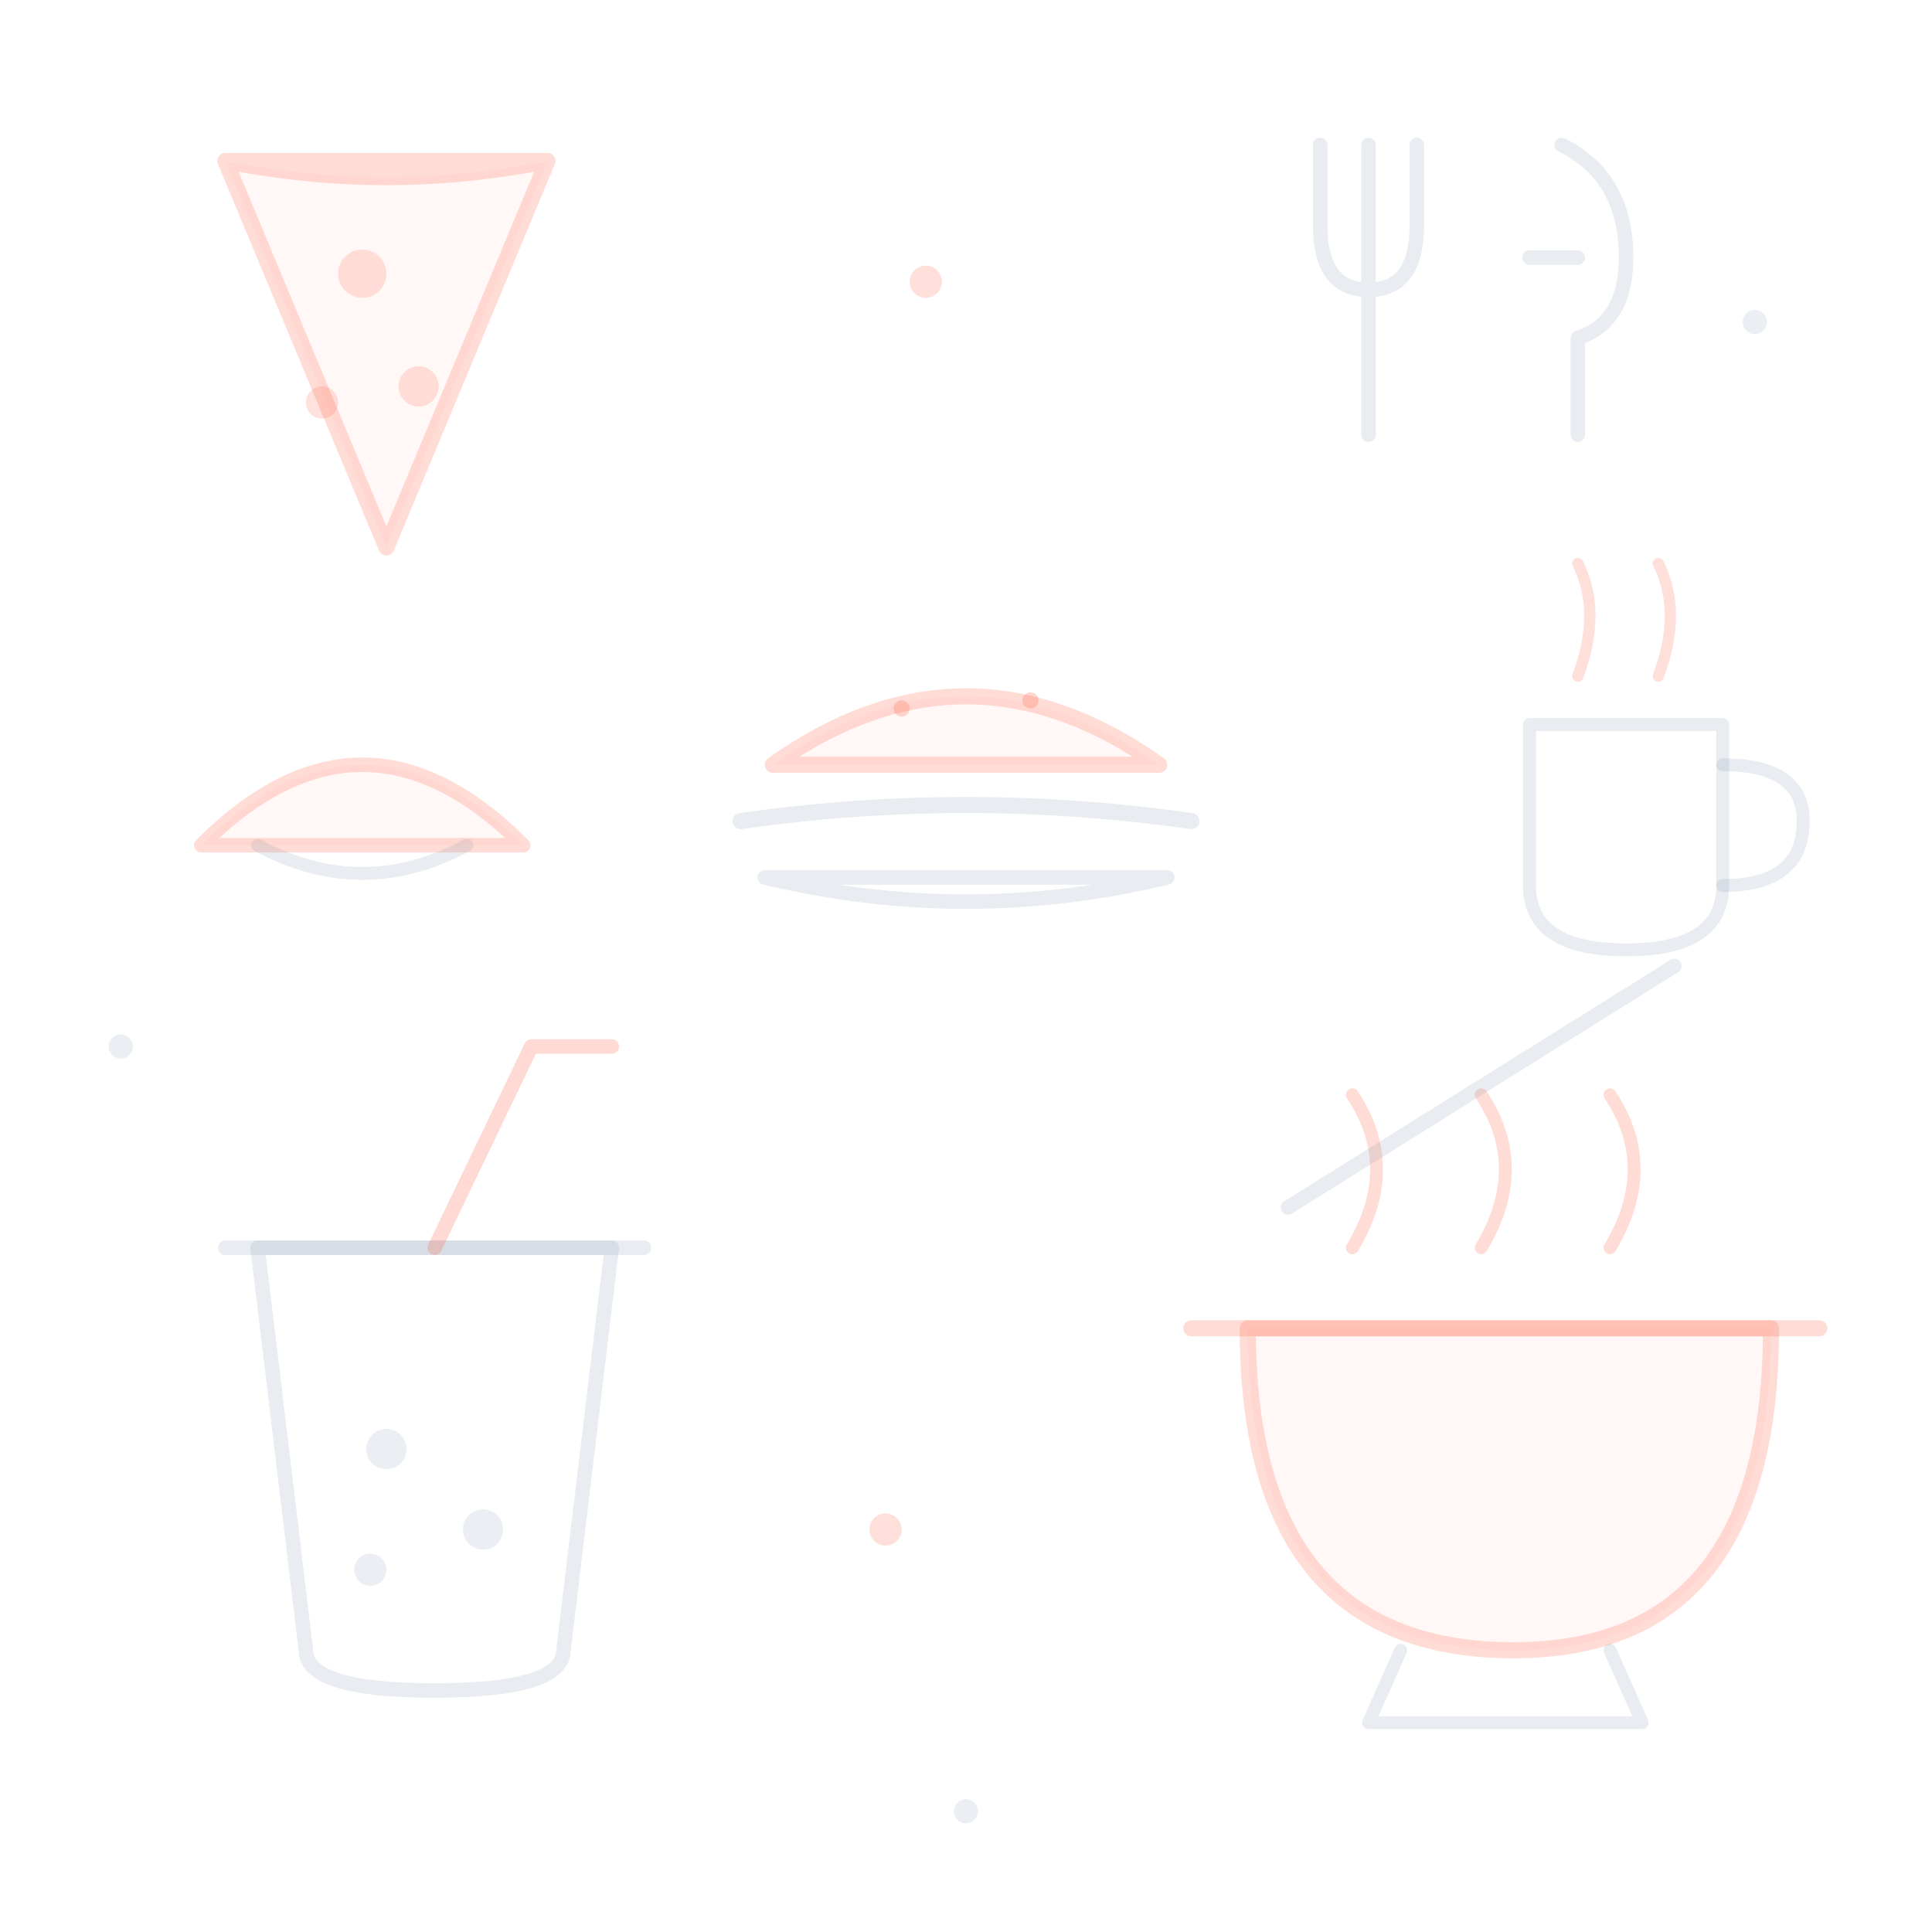
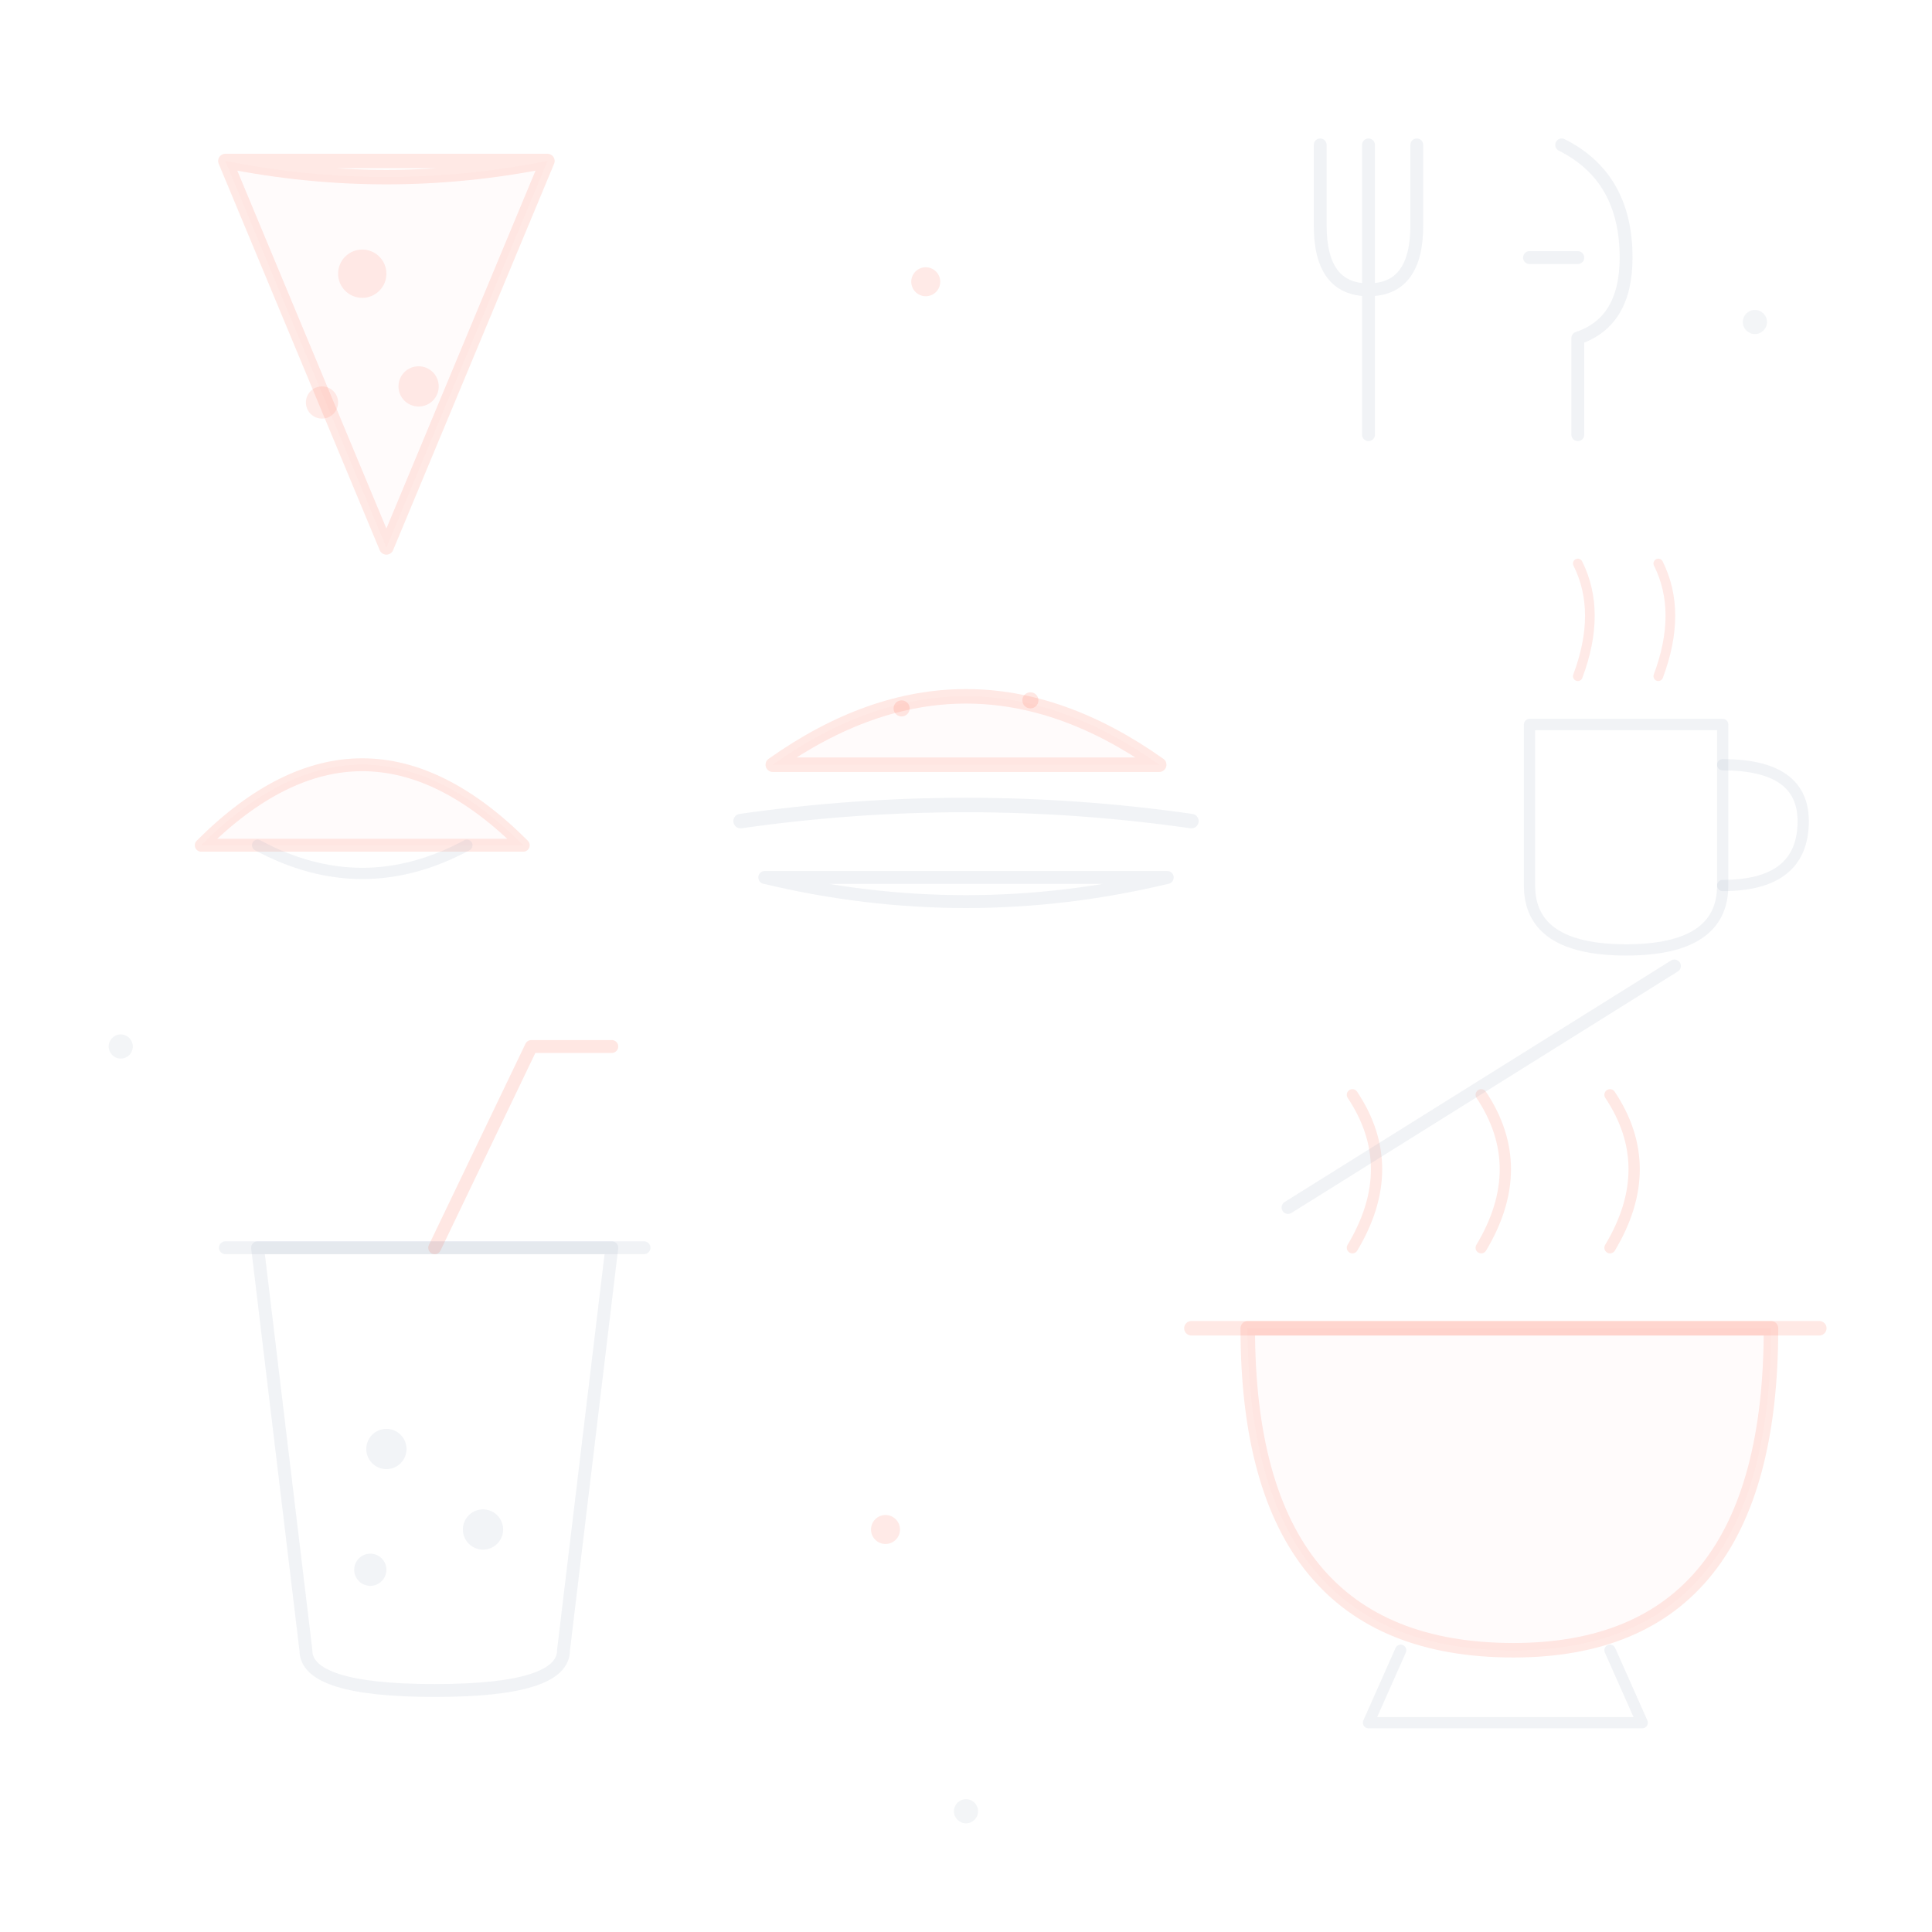
<svg xmlns="http://www.w3.org/2000/svg" width="240" height="240" viewBox="0 0 240 240">
  <g fill="none" stroke-linecap="round" stroke-linejoin="round">
-     <path d="M28 20 L68 20 Q48 24 28 20 M28 20 L48 68 L68 20" stroke="#ff6347" stroke-width="2" stroke-opacity="0.22" fill="#ff6347" fill-opacity="0.04" />
-     <circle cx="45" cy="34" r="3" fill="#ff6347" fill-opacity="0.18" />
-     <circle cx="52" cy="48" r="2.5" fill="#ff6347" fill-opacity="0.18" />
-     <circle cx="40" cy="50" r="2" fill="#ff6347" fill-opacity="0.18" />
-     <path d="M170 18 L170 54 M164 18 L164 28 Q164 36 170 36 Q176 36 176 28 L176 18" stroke="#94a3b8" stroke-width="1.8" stroke-opacity="0.20" />
-     <path d="M194 18 Q202 22 202 32 Q202 40 196 42 L196 54 M190 32 L196 32" stroke="#94a3b8" stroke-width="1.8" stroke-opacity="0.20" />
-     <path d="M96 95 Q120 78 144 95 Z" stroke="#ff6347" stroke-width="2" stroke-opacity="0.22" fill="#ff6347" fill-opacity="0.04" />
-     <path d="M92 102 Q120 98 148 102" stroke="#94a3b8" stroke-width="2" stroke-opacity="0.20" />
-     <path d="M95 109 Q120 115 145 109 Z" stroke="#94a3b8" stroke-width="1.8" stroke-opacity="0.20" />
-     <circle cx="112" cy="88" r="1" fill="#ff6347" fill-opacity="0.25" />
-     <circle cx="128" cy="87" r="1" fill="#ff6347" fill-opacity="0.25" />
-     <path d="M32 155 L38 205 Q38 210 54 210 Q70 210 70 205 L76 155 Z" stroke="#94a3b8" stroke-width="1.8" stroke-opacity="0.20" />
-     <path d="M28 155 L80 155" stroke="#94a3b8" stroke-width="1.8" stroke-opacity="0.20" />
-     <path d="M54 155 L66 130 L76 130" stroke="#ff6347" stroke-width="1.8" stroke-opacity="0.24" />
-     <circle cx="48" cy="180" r="2.5" fill="#94a3b8" fill-opacity="0.18" />
-     <circle cx="60" cy="190" r="2.5" fill="#94a3b8" fill-opacity="0.18" />
-     <circle cx="46" cy="195" r="2" fill="#94a3b8" fill-opacity="0.18" />
-     <path d="M155 165 Q155 205 188 205 Q220 205 220 165 Z" stroke="#ff6347" stroke-width="2" stroke-opacity="0.22" fill="#ff6347" fill-opacity="0.04" />
-     <path d="M148 165 L226 165" stroke="#ff6347" stroke-width="2" stroke-opacity="0.22" />
-     <path d="M174 205 L170 214 L204 214 L200 205" stroke="#94a3b8" stroke-width="1.6" stroke-opacity="0.20" />
-     <path d="M168 155 Q174 145 168 136 M184 155 Q190 145 184 136 M200 155 Q206 145 200 136" stroke="#ff6347" stroke-width="1.6" stroke-opacity="0.22" />
-     <path d="M160 150 L208 120" stroke="#94a3b8" stroke-width="1.8" stroke-opacity="0.20" />
-     <path d="M190 90 L190 110 Q190 118 202 118 Q214 118 214 110 L214 90 Z" stroke="#94a3b8" stroke-width="1.6" stroke-opacity="0.20" />
-     <path d="M214 95 Q224 95 224 102 Q224 110 214 110" stroke="#94a3b8" stroke-width="1.6" stroke-opacity="0.20" />
-     <path d="M196 84 Q199 76 196 70 M206 84 Q209 76 206 70" stroke="#ff6347" stroke-width="1.4" stroke-opacity="0.20" />
-     <path d="M25 105 Q45 85 65 105 Z" stroke="#ff6347" stroke-width="1.8" stroke-opacity="0.22" fill="#ff6347" fill-opacity="0.04" />
-     <path d="M32 105 Q45 112 58 105" stroke="#94a3b8" stroke-width="1.6" stroke-opacity="0.20" />
-     <circle cx="115" cy="35" r="2" fill="#ff6347" fill-opacity="0.20" />
-     <circle cx="218" cy="40" r="1.5" fill="#94a3b8" fill-opacity="0.18" />
-     <circle cx="15" cy="130" r="1.5" fill="#94a3b8" fill-opacity="0.18" />
-     <circle cx="110" cy="190" r="2" fill="#ff6347" fill-opacity="0.20" />
-     <circle cx="120" cy="225" r="1.5" fill="#94a3b8" fill-opacity="0.18" />
+     <path d="M28 20 L68 20 Q48 24 28 20 M28 20 L48 68 L68 20" stroke="#ff6347" stroke-width="1.8" stroke-opacity="0.14" fill="#ff6347" fill-opacity="0.02" />
+     <circle cx="45" cy="34" r="3" fill="#ff6347" fill-opacity="0.12" />
+     <circle cx="52" cy="48" r="2.5" fill="#ff6347" fill-opacity="0.12" />
+     <circle cx="40" cy="50" r="2" fill="#ff6347" fill-opacity="0.12" />
+     <path d="M170 18 L170 54 M164 18 L164 28 Q164 36 170 36 Q176 36 176 28 L176 18" stroke="#94a3b8" stroke-width="1.6" stroke-opacity="0.13" />
+     <path d="M194 18 Q202 22 202 32 Q202 40 196 42 L196 54 M190 32 L196 32" stroke="#94a3b8" stroke-width="1.6" stroke-opacity="0.13" />
+     <path d="M96 95 Q120 78 144 95 Z" stroke="#ff6347" stroke-width="1.8" stroke-opacity="0.14" fill="#ff6347" fill-opacity="0.02" />
+     <path d="M92 102 Q120 98 148 102" stroke="#94a3b8" stroke-width="1.8" stroke-opacity="0.13" />
+     <path d="M95 109 Q120 115 145 109 Z" stroke="#94a3b8" stroke-width="1.6" stroke-opacity="0.13" />
+     <circle cx="112" cy="88" r="1" fill="#ff6347" fill-opacity="0.15" />
+     <circle cx="128" cy="87" r="1" fill="#ff6347" fill-opacity="0.15" />
+     <path d="M32 155 L38 205 Q38 210 54 210 Q70 210 70 205 L76 155 Z" stroke="#94a3b8" stroke-width="1.6" stroke-opacity="0.13" />
+     <path d="M28 155 L80 155" stroke="#94a3b8" stroke-width="1.6" stroke-opacity="0.13" />
+     <path d="M54 155 L66 130 L76 130" stroke="#ff6347" stroke-width="1.6" stroke-opacity="0.15" />
+     <circle cx="48" cy="180" r="2.5" fill="#94a3b8" fill-opacity="0.12" />
+     <circle cx="60" cy="190" r="2.5" fill="#94a3b8" fill-opacity="0.12" />
+     <circle cx="46" cy="195" r="2" fill="#94a3b8" fill-opacity="0.12" />
+     <path d="M155 165 Q155 205 188 205 Q220 205 220 165 Z" stroke="#ff6347" stroke-width="1.8" stroke-opacity="0.14" fill="#ff6347" fill-opacity="0.02" />
+     <path d="M148 165 L226 165" stroke="#ff6347" stroke-width="1.8" stroke-opacity="0.14" />
+     <path d="M174 205 L170 214 L204 214 L200 205" stroke="#94a3b8" stroke-width="1.4" stroke-opacity="0.13" />
+     <path d="M168 155 Q174 145 168 136 M184 155 Q190 145 184 136 M200 155 Q206 145 200 136" stroke="#ff6347" stroke-width="1.4" stroke-opacity="0.14" />
+     <path d="M160 150 L208 120" stroke="#94a3b8" stroke-width="1.6" stroke-opacity="0.13" />
+     <path d="M190 90 L190 110 Q190 118 202 118 Q214 118 214 110 L214 90 Z" stroke="#94a3b8" stroke-width="1.4" stroke-opacity="0.13" />
+     <path d="M214 95 Q224 95 224 102 Q224 110 214 110" stroke="#94a3b8" stroke-width="1.4" stroke-opacity="0.13" />
+     <path d="M196 84 Q199 76 196 70 M206 84 Q209 76 206 70" stroke="#ff6347" stroke-width="1.2" stroke-opacity="0.13" />
+     <path d="M25 105 Q45 85 65 105 Z" stroke="#ff6347" stroke-width="1.6" stroke-opacity="0.14" fill="#ff6347" fill-opacity="0.02" />
+     <path d="M32 105 Q45 112 58 105" stroke="#94a3b8" stroke-width="1.4" stroke-opacity="0.13" />
+     <circle cx="115" cy="35" r="1.8" fill="#ff6347" fill-opacity="0.13" />
+     <circle cx="218" cy="40" r="1.5" fill="#94a3b8" fill-opacity="0.11" />
+     <circle cx="15" cy="130" r="1.5" fill="#94a3b8" fill-opacity="0.11" />
+     <circle cx="110" cy="190" r="1.8" fill="#ff6347" fill-opacity="0.13" />
+     <circle cx="120" cy="225" r="1.5" fill="#94a3b8" fill-opacity="0.11" />
  </g>
</svg>
